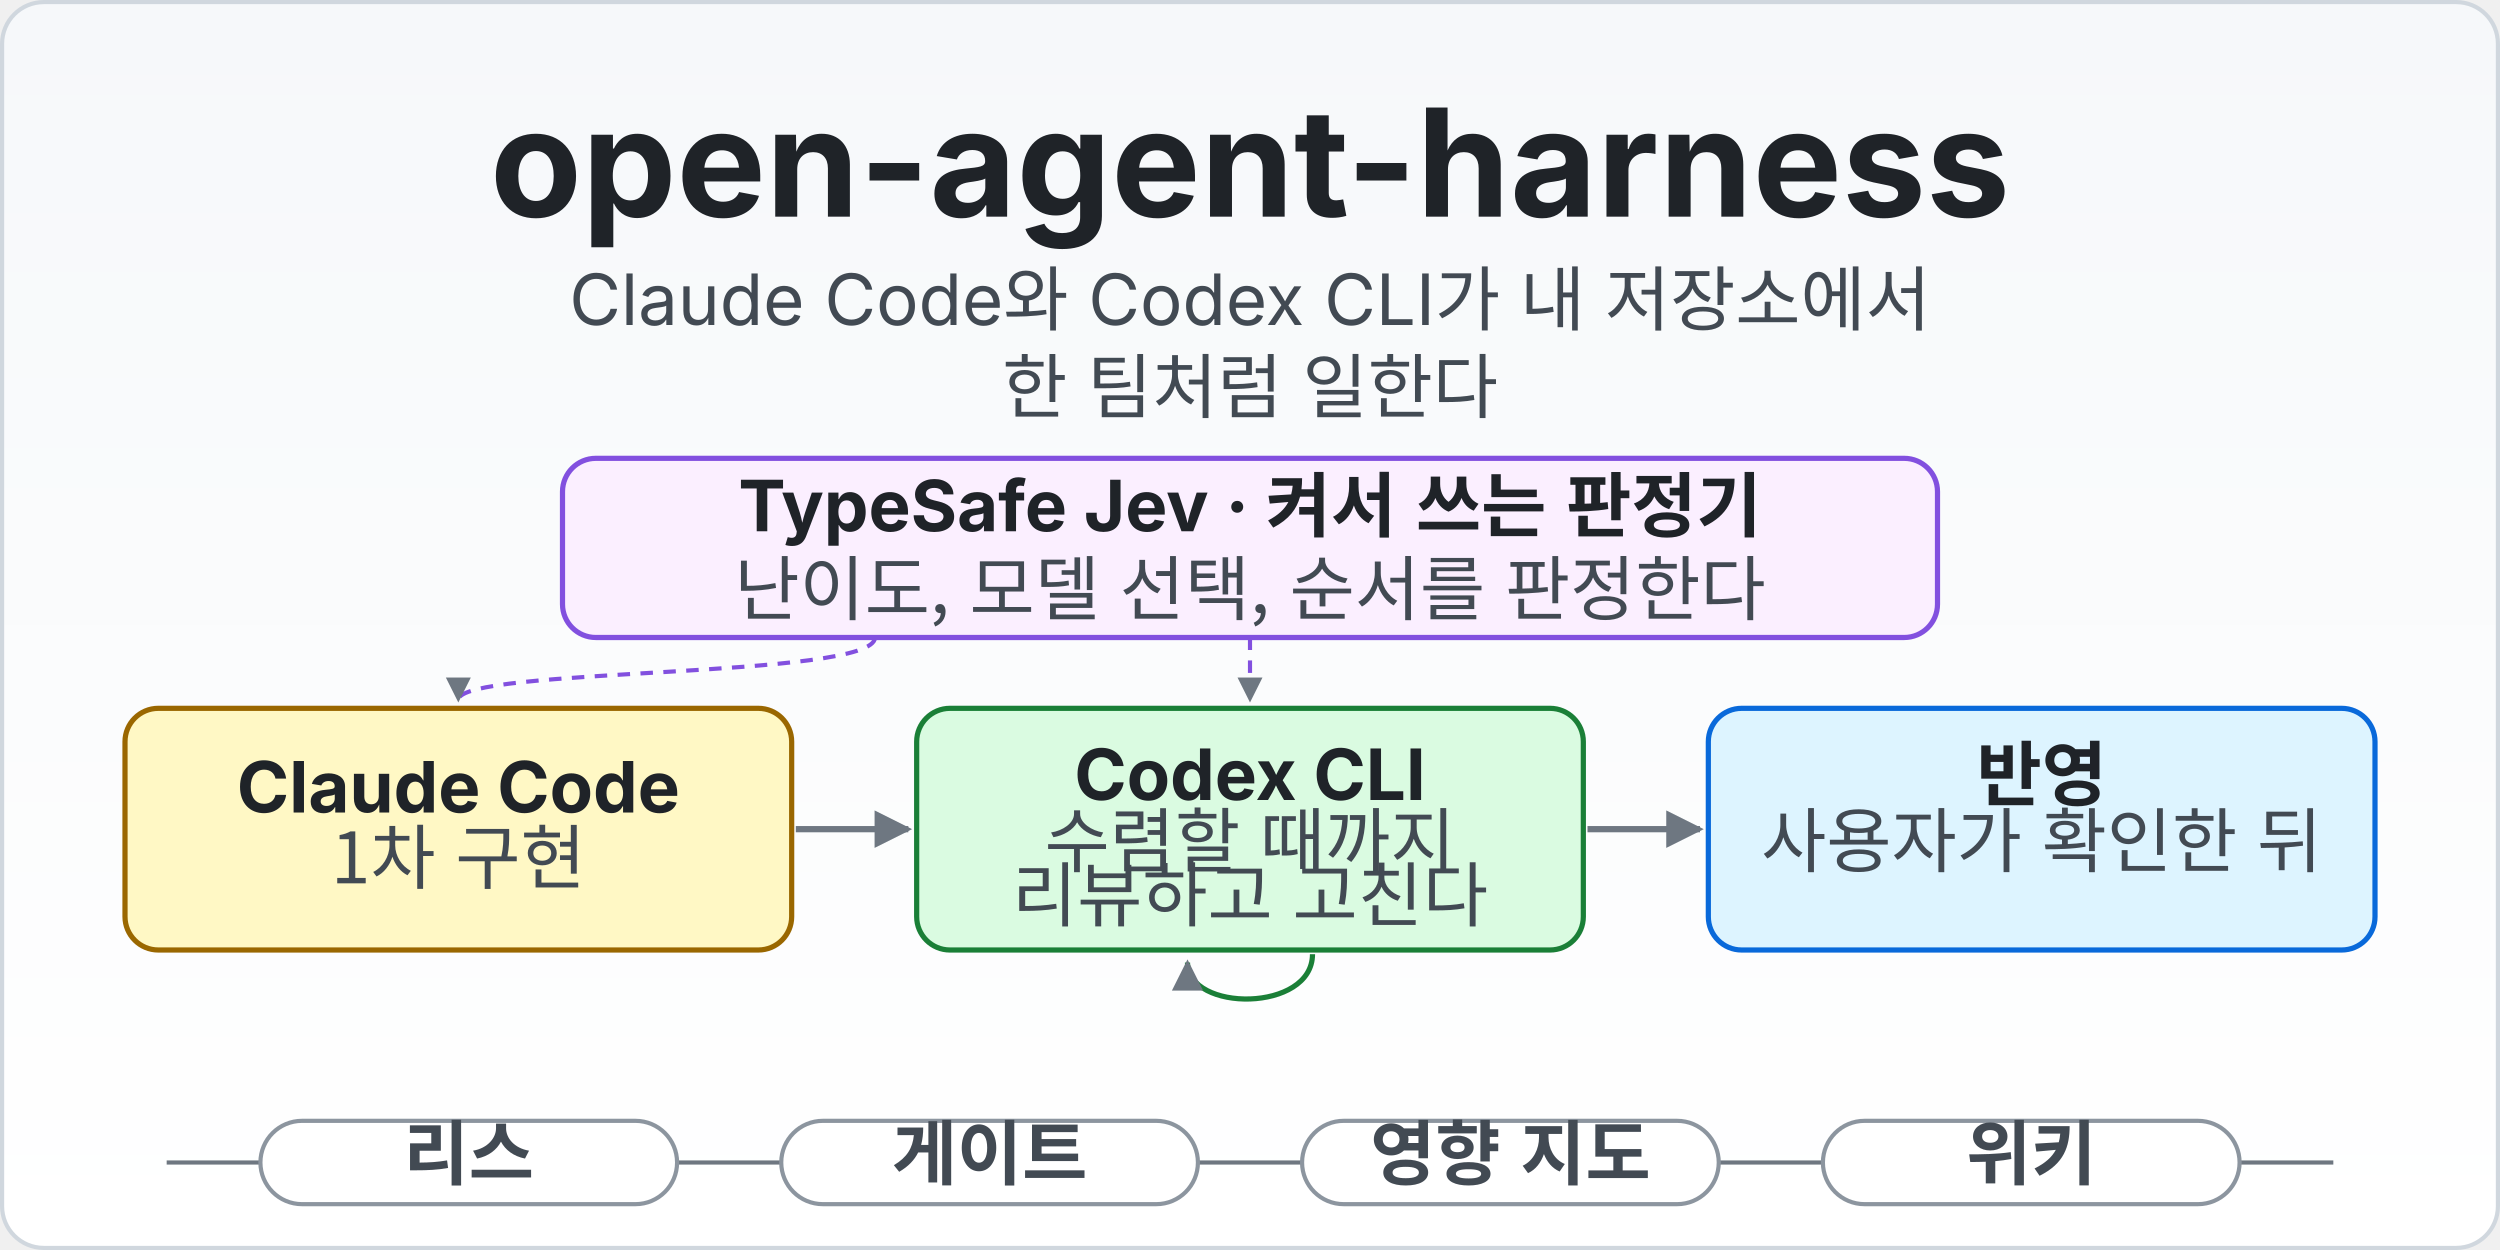
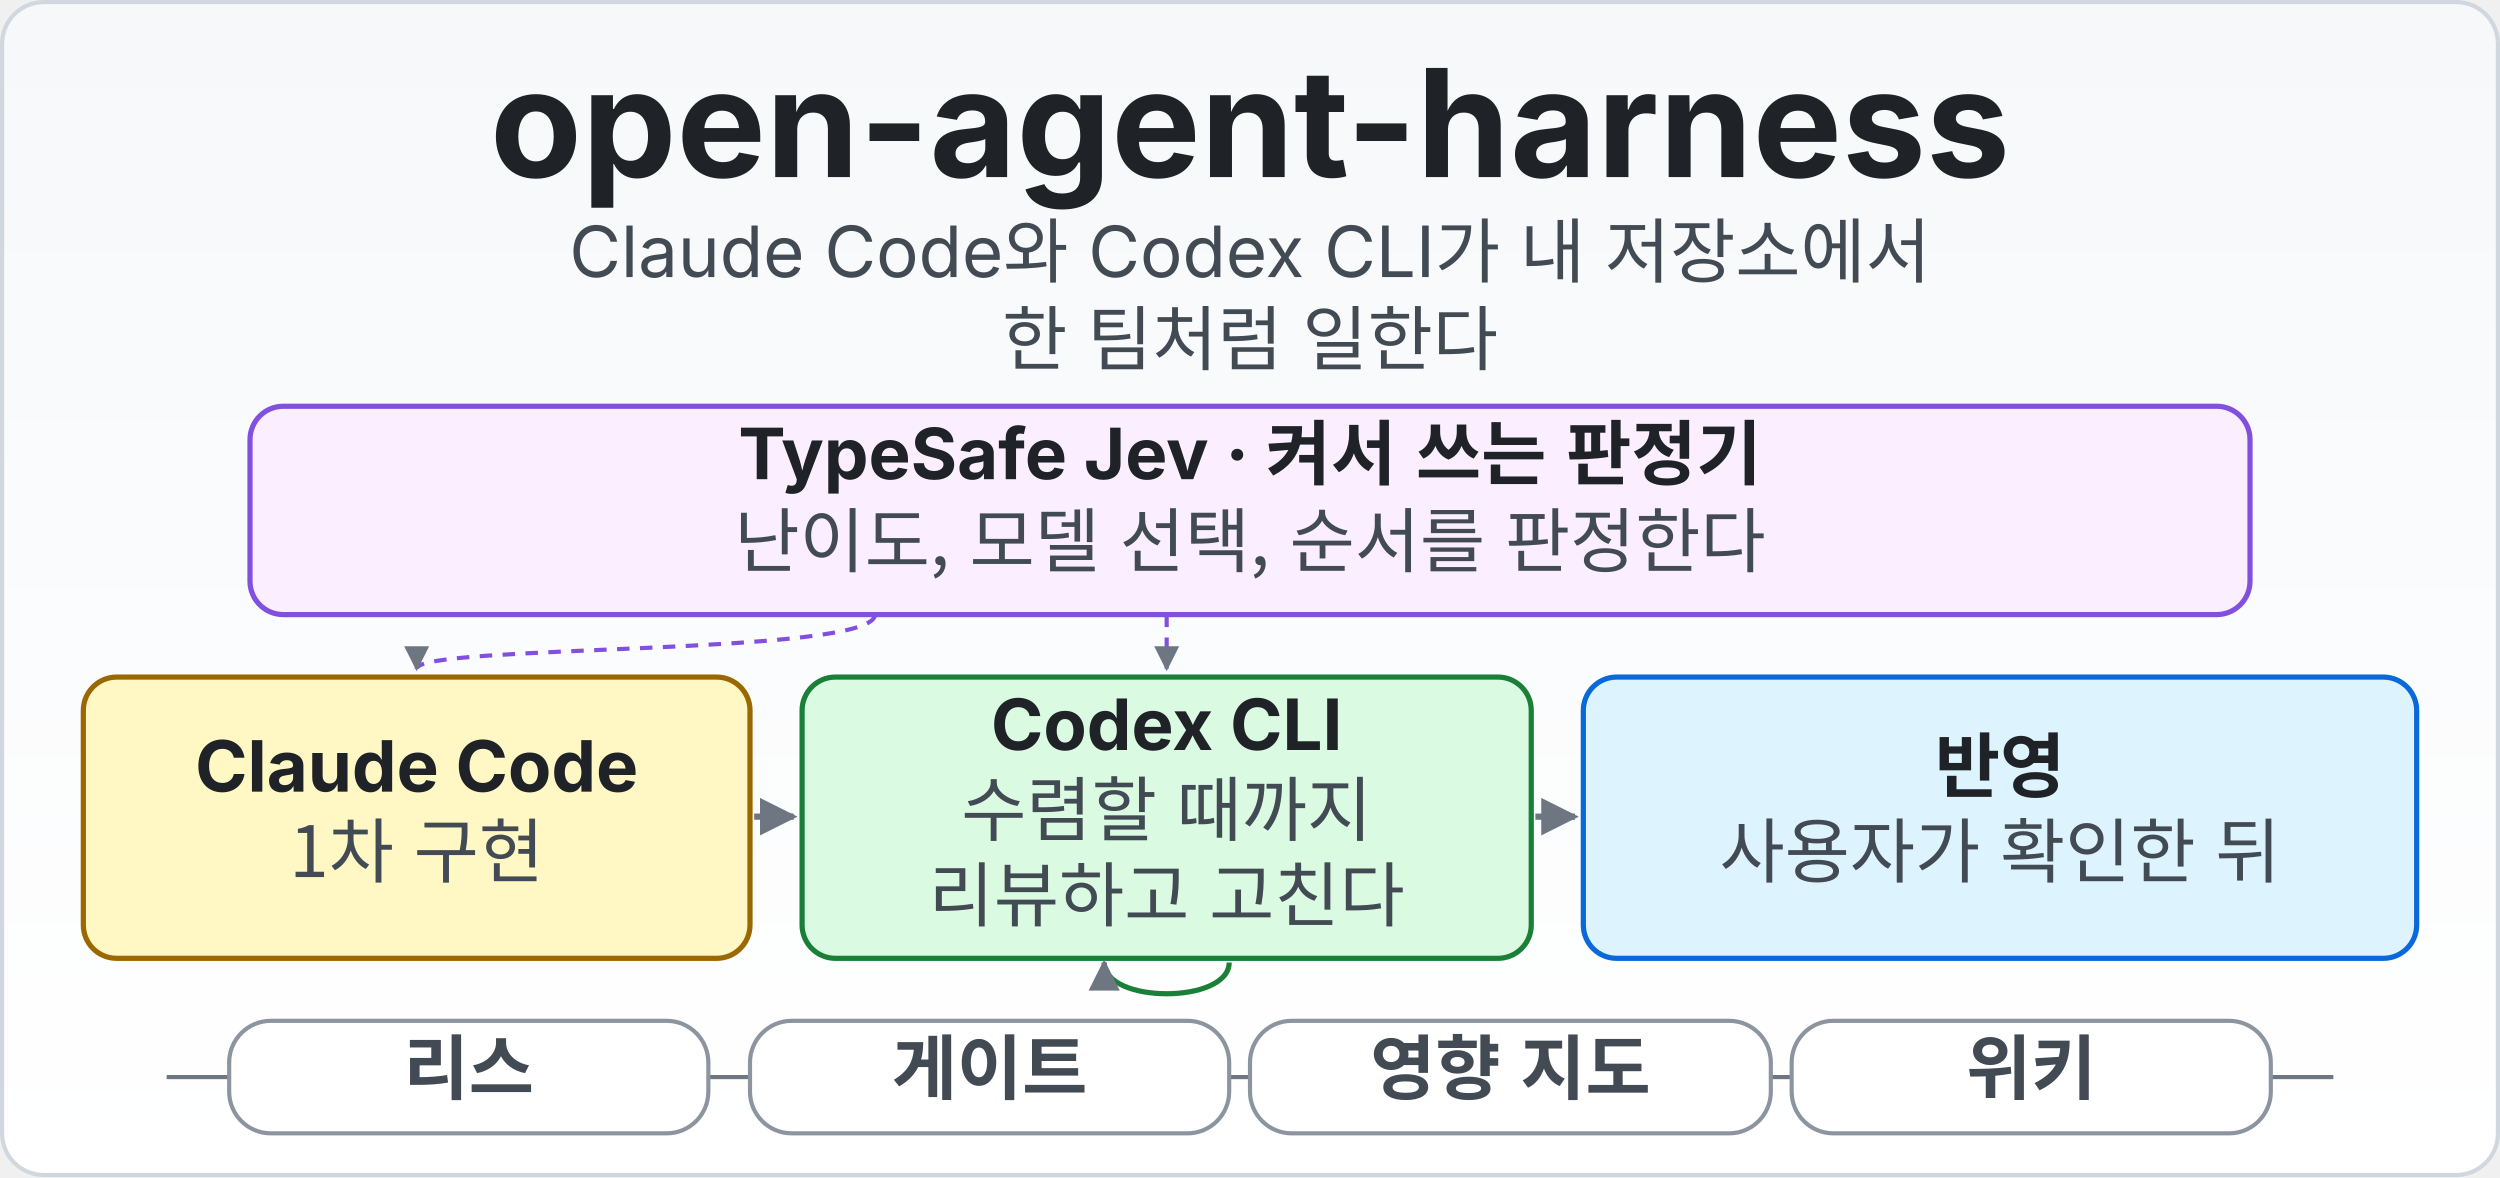
- <svg xmlns="http://www.w3.org/2000/svg" width="1200" height="600" viewBox="0 0 1200 600" role="img" aria-labelledby="title desc" xml:lang="ko">
+ <svg xmlns="http://www.w3.org/2000/svg" width="1200" height="565" viewBox="0 0 1200 565" role="img" aria-labelledby="title desc" xml:lang="ko">
  <defs>
    <linearGradient id="bg" x1="0" y1="0" x2="0" y2="1">
      <stop offset="0" stop-color="#f6f8fa" />
      <stop offset="1" stop-color="#ffffff" />
    </linearGradient>
    <marker id="arrow" viewBox="0 0 10 10" refX="9" refY="5" markerWidth="6" markerHeight="6" orient="auto-start-reverse">
      <path d="M0,0 L10,5 L0,10 z" fill="#6e7781" />
    </marker>
  </defs>
  <style>
text { font-family: -apple-system, BlinkMacSystemFont, "Apple SD Gothic Neo", "Malgun Gothic", "Noto Sans KR", "Segoe UI", sans-serif; text-anchor: middle; }
.title { font-size: 72px; font-weight: 700; fill: #1f2328; }
.pitch { font-size: 34px; fill: #424a53; }
.jev { font-size: 34px; font-weight: 700; fill: #1f2328; }
.jevhint { font-size: 34px; fill: #424a53; }
.name { font-size: 34px; font-weight: 700; fill: #1f2328; }
.hint { font-size: 34px; fill: #424a53; }
.rail { font-size: 34px; font-weight: 600; fill: #424a53; }
</style>
-   <rect x="1" y="1" width="1198" height="598" rx="20" fill="url(#bg)" stroke="#d0d7de" stroke-width="2" />
-   <text class="title" x="600" y="104">open-agent-harness</text>
-   <text class="pitch" x="600" y="156">Claude Code와 Codex CLI가 내 저장소에서</text>
-   <text class="pitch" x="600" y="198">한 팀처럼 일한다</text>
-   <rect x="270" y="220" width="660" height="86" rx="16" fill="#fbefff" stroke="#8250df" stroke-width="2.5" />
-   <text class="jev" x="600" y="255">TypeSafe Jev · 켜서 쓰는 판정기</text>
-   <text class="jevhint" x="600" y="295">난이도, 모델 선택, 순서를 판정한다</text>
-   <path d="M420,306 C420,326 220,320 220,336" fill="none" stroke="#8250df" stroke-width="2" stroke-dasharray="6 5" marker-end="url(#arrow)" />
-   <line x1="600" y1="306" x2="600" y2="336" stroke="#8250df" stroke-width="2" stroke-dasharray="6 5" marker-end="url(#arrow)" />
-   <rect x="60" y="340" width="320" height="116" rx="16" fill="#fff8c5" stroke="#9a6700" stroke-width="2.5" />
-   <text class="name" x="220" y="390">Claude Code</text>
-   <text class="hint" x="220" y="424">1차 구현</text>
-   <rect x="440" y="340" width="320" height="116" rx="16" fill="#dafbe1" stroke="#1a7f37" stroke-width="2.5" />
-   <text class="name" x="600" y="384">Codex CLI</text>
-   <text class="hint" x="600" y="416">수렴할 때까지</text>
-   <text class="hint" x="600" y="442">리뷰하고 고친다</text>
-   <rect x="820" y="340" width="320" height="116" rx="16" fill="#ddf4ff" stroke="#0969da" stroke-width="2.5" />
-   <text class="name" x="980" y="384">반영</text>
-   <text class="hint" x="980" y="416">사용자가 확인한 뒤</text>
-   <line x1="382" y1="398" x2="436" y2="398" stroke="#6e7781" stroke-width="3" marker-end="url(#arrow)" />
-   <line x1="762" y1="398" x2="816" y2="398" stroke="#6e7781" stroke-width="3" marker-end="url(#arrow)" />
-   <path d="M630,458 C630,486 570,486 570,462" fill="none" stroke="#1a7f37" stroke-width="2.5" marker-end="url(#arrow)" />
-   <line x1="80" y1="558" x2="1120" y2="558" stroke="#6e7781" stroke-width="2" />
-   <rect x="125" y="538" width="200" height="40" rx="20" fill="#ffffff" stroke="#8c959f" stroke-width="2" />
-   <text class="rail" x="225" y="566">리스</text>
-   <rect x="375" y="538" width="200" height="40" rx="20" fill="#ffffff" stroke="#8c959f" stroke-width="2" />
-   <text class="rail" x="475" y="566">게이트</text>
-   <rect x="625" y="538" width="200" height="40" rx="20" fill="#ffffff" stroke="#8c959f" stroke-width="2" />
-   <text class="rail" x="725" y="566">영향 지도</text>
-   <rect x="875" y="538" width="200" height="40" rx="20" fill="#ffffff" stroke="#8c959f" stroke-width="2" />
-   <text class="rail" x="975" y="566">위키</text>
+   <rect x="1" y="1" width="1198" height="563" rx="20" fill="url(#bg)" stroke="#d0d7de" stroke-width="2" />
+   <text class="title" x="600" y="85">open-agent-harness</text>
+   <text class="pitch" x="600" y="133">Claude Code와 Codex CLI가 내 저장소에서</text>
+   <text class="pitch" x="600" y="175">한 팀처럼 일한다</text>
+   <rect x="120" y="195" width="960" height="100" rx="16" fill="#fbefff" stroke="#8250df" stroke-width="2.5" />
+   <text class="jev" x="600" y="230">TypeSafe Jev · 켜서 쓰는 판정기</text>
+   <text class="jevhint" x="600" y="272">난이도, 모델 선택, 순서를 판정한다</text>
+   <path d="M420,295 C420,315 200,309 200,321" fill="none" stroke="#8250df" stroke-width="2" stroke-dasharray="6 5" marker-end="url(#arrow)" />
+   <line x1="560" y1="295" x2="560" y2="321" stroke="#8250df" stroke-width="2" stroke-dasharray="6 5" marker-end="url(#arrow)" />
+   <rect x="40" y="325" width="320" height="135" rx="16" fill="#fff8c5" stroke="#9a6700" stroke-width="2.5" />
+   <text class="name" x="200" y="380">Claude Code</text>
+   <text class="hint" x="200" y="421">1차 구현</text>
+   <rect x="385" y="325" width="350" height="135" rx="16" fill="#dafbe1" stroke="#1a7f37" stroke-width="2.5" />
+   <text class="name" x="560" y="360">Codex CLI</text>
+   <text class="hint" x="560" y="401">수렴할 때까지</text>
+   <text class="hint" x="560" y="442">리뷰하고 고친다</text>
+   <rect x="760" y="325" width="400" height="135" rx="16" fill="#ddf4ff" stroke="#0969da" stroke-width="2.5" />
+   <text class="name" x="960" y="380">반영</text>
+   <text class="hint" x="960" y="421">사용자가 확인한 뒤</text>
+   <line x1="362" y1="392" x2="381" y2="392" stroke="#6e7781" stroke-width="3" marker-end="url(#arrow)" />
+   <line x1="737" y1="392" x2="756" y2="392" stroke="#6e7781" stroke-width="3" marker-end="url(#arrow)" />
+   <path d="M590,462 C590,482 530,482 530,462" fill="none" stroke="#1a7f37" stroke-width="2.5" marker-end="url(#arrow)" />
+   <line x1="80" y1="517" x2="1120" y2="517" stroke="#6e7781" stroke-width="2" />
+   <rect x="110" y="490" width="230" height="54" rx="20" fill="#ffffff" stroke="#8c959f" stroke-width="2" />
+   <text class="rail" x="225" y="525">리스</text>
+   <rect x="360" y="490" width="230" height="54" rx="20" fill="#ffffff" stroke="#8c959f" stroke-width="2" />
+   <text class="rail" x="475" y="525">게이트</text>
+   <rect x="600" y="490" width="250" height="54" rx="20" fill="#ffffff" stroke="#8c959f" stroke-width="2" />
+   <text class="rail" x="725" y="525">영향 지도</text>
+   <rect x="860" y="490" width="230" height="54" rx="20" fill="#ffffff" stroke="#8c959f" stroke-width="2" />
+   <text class="rail" x="975" y="525">위키</text>
</svg>
